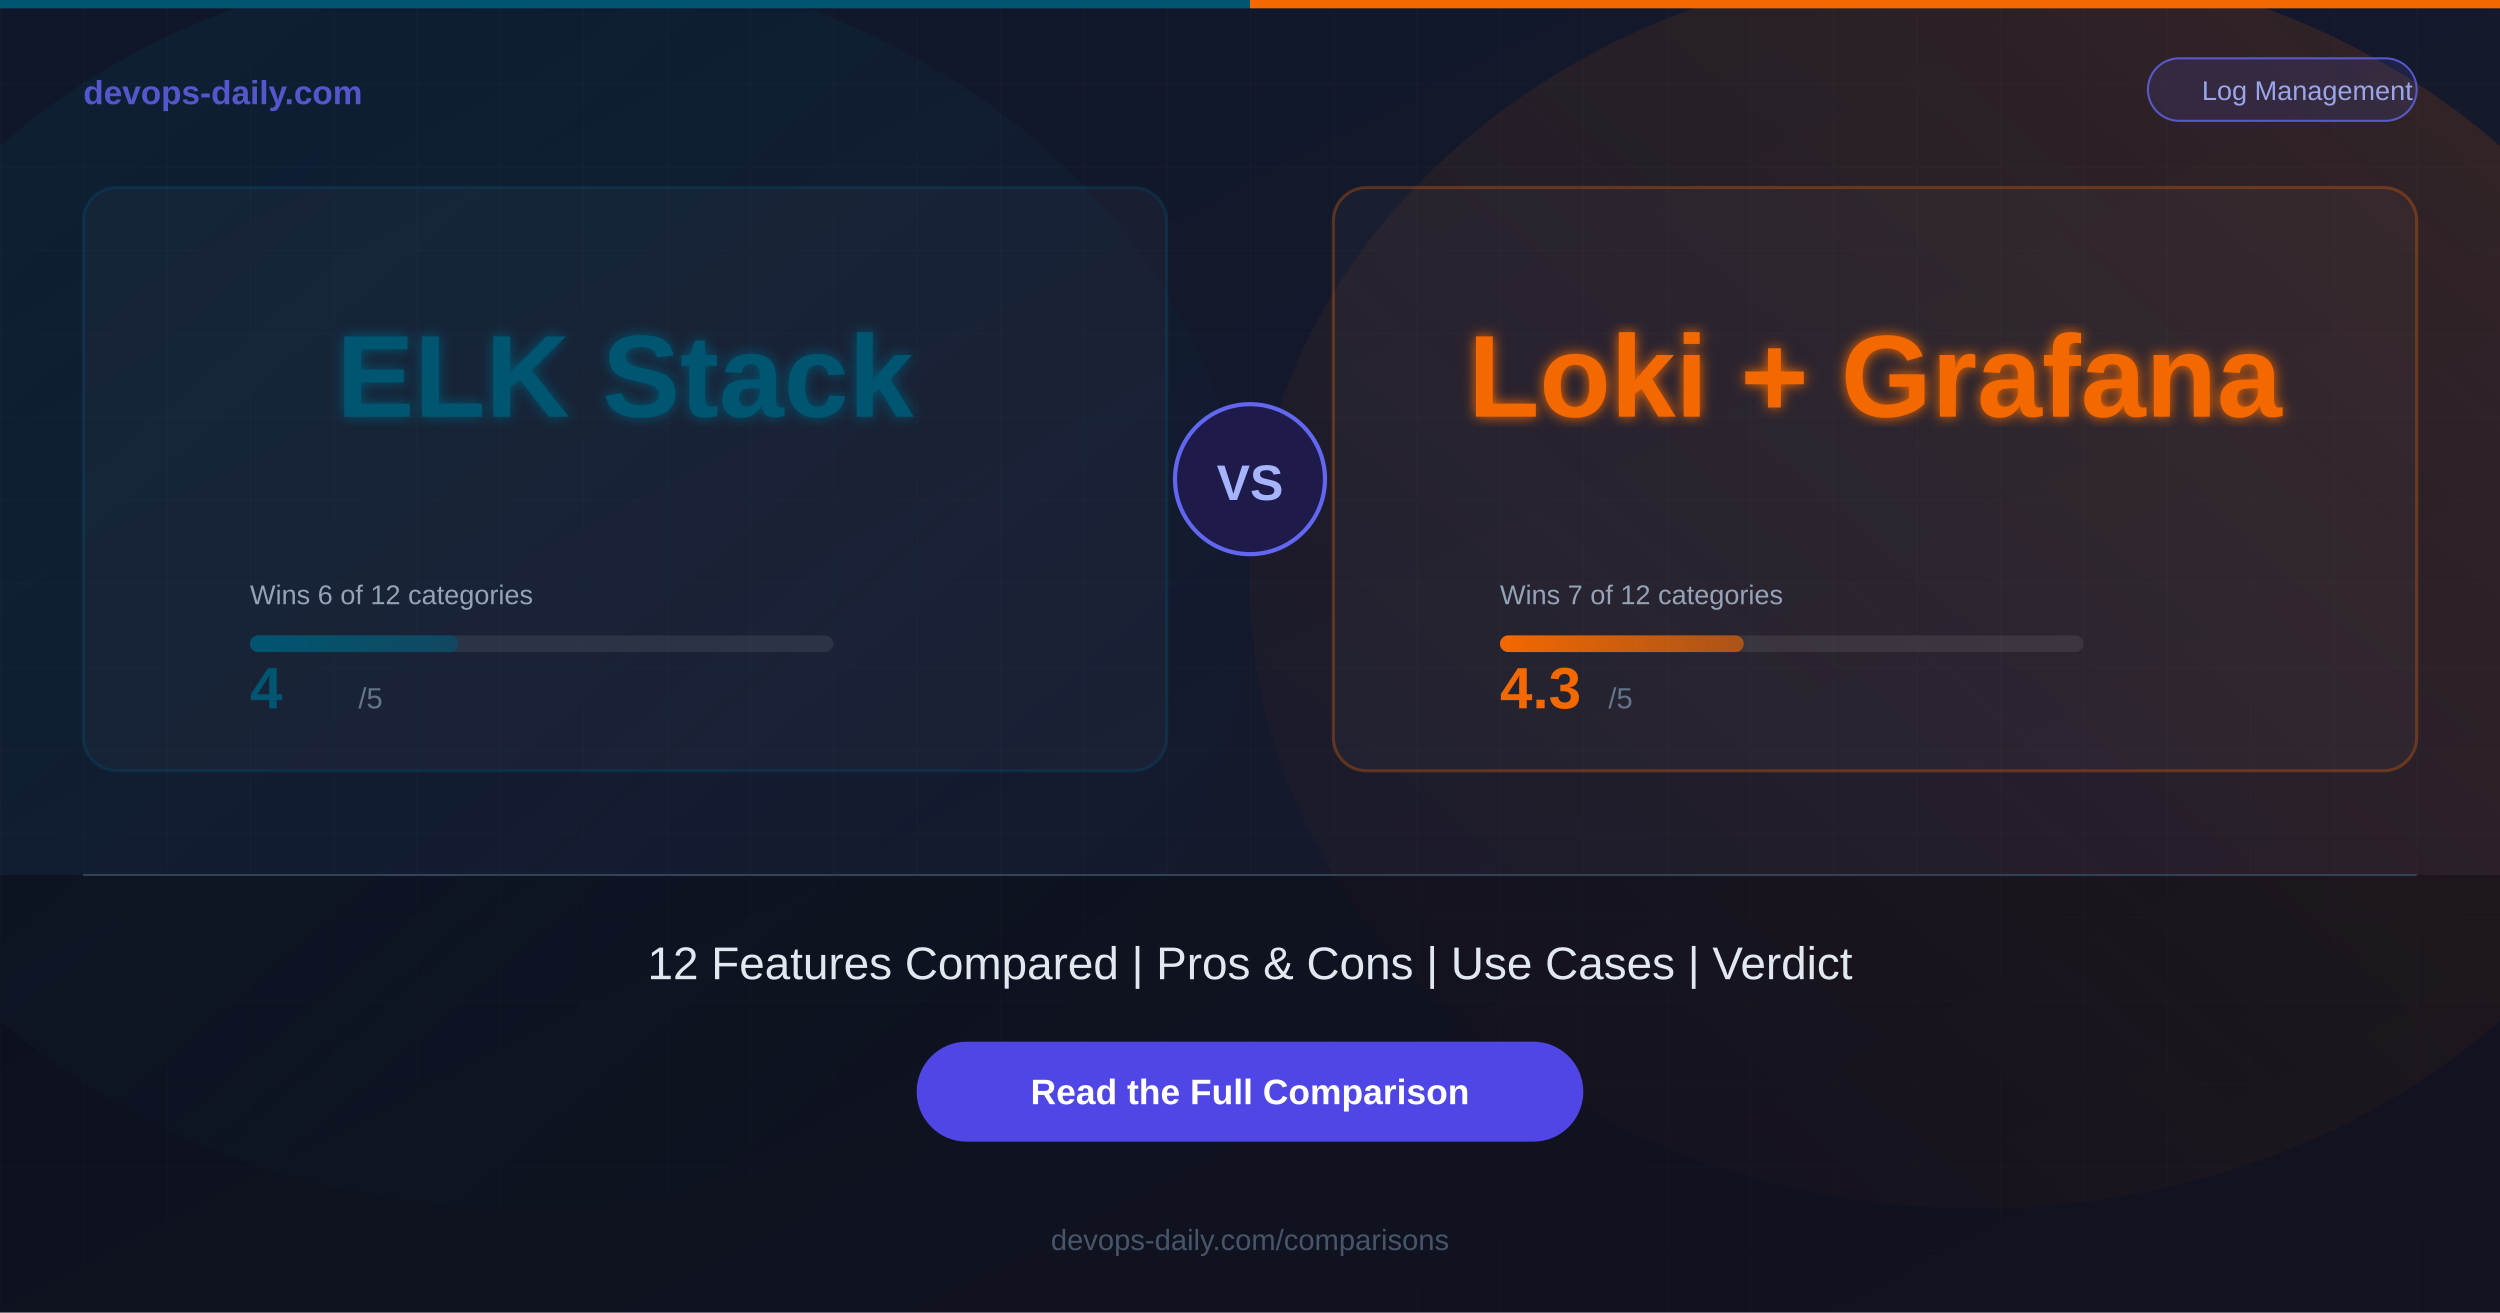
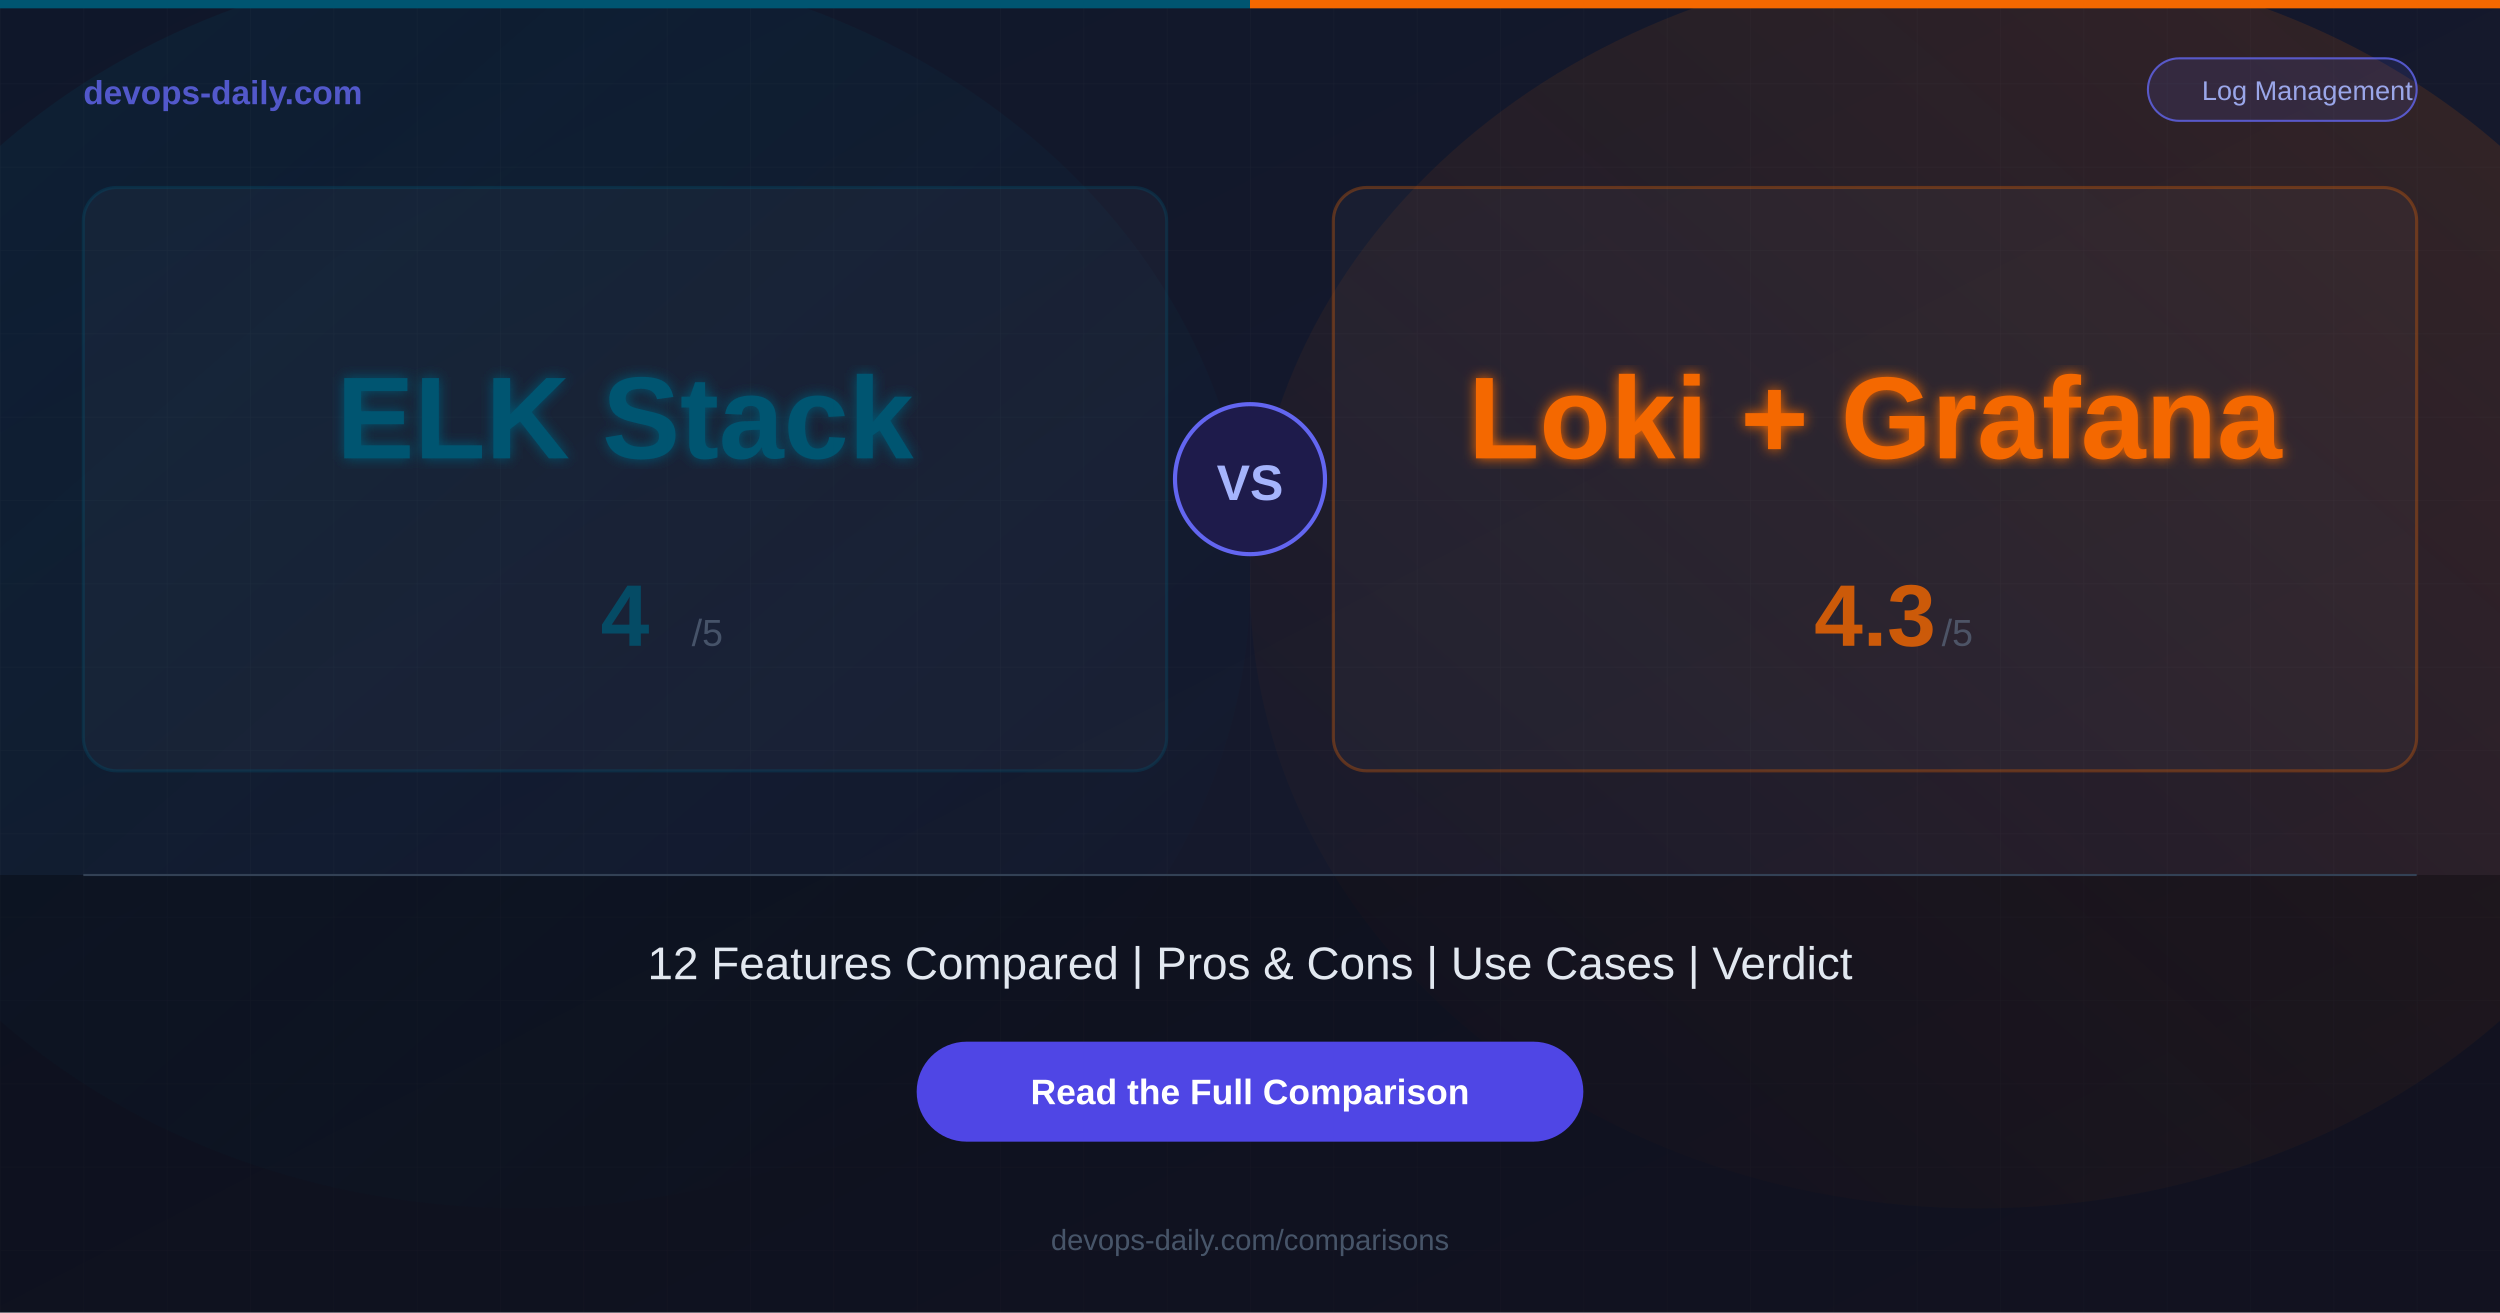
<svg xmlns="http://www.w3.org/2000/svg" width="1200" height="630">
  <defs>
    <linearGradient id="bg" x1="0%" y1="0%" x2="100%" y2="100%">
      <stop offset="0%" style="stop-color:#0f172a;stop-opacity:1" />
      <stop offset="100%" style="stop-color:#1a1a2e;stop-opacity:1" />
    </linearGradient>
    <linearGradient id="glowA" x1="0%" y1="0%" x2="100%" y2="100%">
      <stop offset="0%" style="stop-color:#005571;stop-opacity:0.15" />
      <stop offset="100%" style="stop-color:#005571;stop-opacity:0" />
    </linearGradient>
    <linearGradient id="glowB" x1="100%" y1="0%" x2="0%" y2="100%">
      <stop offset="0%" style="stop-color:#F46800;stop-opacity:0.15" />
      <stop offset="100%" style="stop-color:#F46800;stop-opacity:0" />
-     </linearGradient>
-     <linearGradient id="barA" x1="0%" y1="0%" x2="100%" y2="0%">
-       <stop offset="0%" style="stop-color:#005571;stop-opacity:1" />
-       <stop offset="100%" style="stop-color:#005571;stop-opacity:0.6" />
-     </linearGradient>
-     <linearGradient id="barB" x1="0%" y1="0%" x2="100%" y2="0%">
-       <stop offset="0%" style="stop-color:#F46800;stop-opacity:1" />
-       <stop offset="100%" style="stop-color:#F46800;stop-opacity:0.6" />
    </linearGradient>
    <filter id="glow">
      <feGaussianBlur stdDeviation="3" result="blur" />
      <feMerge>
        <feMergeNode in="blur" />
        <feMergeNode in="SourceGraphic" />
      </feMerge>
    </filter>
  </defs>
  <rect width="1200" height="630" fill="url(#bg)" />
  <ellipse cx="250" cy="280" rx="350" ry="300" fill="url(#glowA)" />
  <ellipse cx="950" cy="280" rx="350" ry="300" fill="url(#glowB)" />
  <pattern id="grid" width="40" height="40" patternUnits="userSpaceOnUse">
    <path d="M 40 0 L 0 0 0 40" fill="none" stroke="#ffffff" stroke-width="0.3" opacity="0.05" />
  </pattern>
  <rect width="1200" height="630" fill="url(#grid)" />
  <rect x="0" y="0" width="600" height="4" fill="#005571" />
  <rect x="600" y="0" width="600" height="4" fill="#F46800" />
  <text x="40" y="50" font-family="Arial, Helvetica, sans-serif" font-size="16" font-weight="bold" fill="#6366f1" opacity="0.8">devops-daily.com</text>
  <rect x="1031" y="28" width="129" height="30" rx="15" fill="rgba(99,102,241,0.15)" stroke="#6366f1" stroke-width="1" opacity="0.8" />
  <text x="1107.5" y="48" font-family="Arial, Helvetica, sans-serif" font-size="13" fill="#a5b4fc" text-anchor="middle" opacity="0.9">Log Management</text>
  <rect x="40" y="90" width="520" height="280" rx="16" fill="rgba(255,255,255,0.03)" stroke="rgba(0,85,113,0.3)" stroke-width="1.5" />
-   <text x="300" y="200" font-family="Arial, Helvetica, sans-serif" font-size="56" font-weight="bold" fill="#005571" text-anchor="middle" filter="url(#glow)">ELK Stack</text>
-   <text x="120" y="290" font-family="Arial, Helvetica, sans-serif" font-size="13" fill="#94a3b8">Wins 6 of 12 categories</text>
-   <rect x="120" y="305" width="280" height="8" rx="4" fill="rgba(255,255,255,0.08)" />
-   <rect x="120" y="305" width="100" height="8" rx="4" fill="url(#barA)" />
-   <text x="120" y="340" font-family="Arial, Helvetica, sans-serif" font-size="28" font-weight="bold" fill="#005571">4</text>
-   <text x="172" y="340" font-family="Arial, Helvetica, sans-serif" font-size="14" fill="#64748b">/5</text>
+   <text x="300" y="220" font-family="Arial, Helvetica, sans-serif" font-size="56" font-weight="bold" fill="#005571" text-anchor="middle" filter="url(#glow)">ELK Stack</text>
+   <text x="300" y="310" font-family="Arial, Helvetica, sans-serif" font-size="42" font-weight="bold" fill="#005571" text-anchor="middle" opacity="0.8">4</text>
+   <text x="332" y="310" font-family="Arial, Helvetica, sans-serif" font-size="18" fill="#64748b" opacity="0.6">/5</text>
  <rect x="640" y="90" width="520" height="280" rx="16" fill="rgba(255,255,255,0.03)" stroke="rgba(244,104,0,0.3)" stroke-width="1.5" />
-   <text x="900" y="200" font-family="Arial, Helvetica, sans-serif" font-size="56" font-weight="bold" fill="#F46800" text-anchor="middle" filter="url(#glow)">Loki + Grafana</text>
-   <text x="720" y="290" font-family="Arial, Helvetica, sans-serif" font-size="13" fill="#94a3b8">Wins 7 of 12 categories</text>
-   <rect x="720" y="305" width="280" height="8" rx="4" fill="rgba(255,255,255,0.08)" />
-   <rect x="720" y="305" width="117" height="8" rx="4" fill="url(#barB)" />
-   <text x="720" y="340" font-family="Arial, Helvetica, sans-serif" font-size="28" font-weight="bold" fill="#F46800">4.3</text>
-   <text x="772" y="340" font-family="Arial, Helvetica, sans-serif" font-size="14" fill="#64748b">/5</text>
+   <text x="900" y="220" font-family="Arial, Helvetica, sans-serif" font-size="56" font-weight="bold" fill="#F46800" text-anchor="middle" filter="url(#glow)">Loki + Grafana</text>
+   <text x="900" y="310" font-family="Arial, Helvetica, sans-serif" font-size="42" font-weight="bold" fill="#F46800" text-anchor="middle" opacity="0.8">4.3</text>
+   <text x="932" y="310" font-family="Arial, Helvetica, sans-serif" font-size="18" fill="#64748b" opacity="0.6">/5</text>
  <circle cx="600" cy="230" r="36" fill="#1e1b4b" stroke="#6366f1" stroke-width="2" />
  <text x="600" y="240" font-family="Arial, Helvetica, sans-serif" font-size="24" font-weight="bold" fill="#a5b4fc" text-anchor="middle">VS</text>
  <rect x="0" y="420" width="1200" height="210" fill="rgba(0,0,0,0.3)" />
  <line x1="40" y1="420" x2="1160" y2="420" stroke="#334155" stroke-width="1" />
  <text x="600" y="470" font-family="Arial, Helvetica, sans-serif" font-size="22" fill="#e2e8f0" text-anchor="middle">12 Features Compared  |  Pros &amp; Cons  |  Use Cases  |  Verdict</text>
  <rect x="440" y="500" width="320" height="48" rx="24" fill="#4f46e5" />
  <text x="600" y="530" font-family="Arial, Helvetica, sans-serif" font-size="17" font-weight="bold" fill="#ffffff" text-anchor="middle">Read the Full Comparison</text>
  <text x="600" y="600" font-family="Arial, Helvetica, sans-serif" font-size="14" fill="#475569" text-anchor="middle">devops-daily.com/comparisons</text>
</svg>
